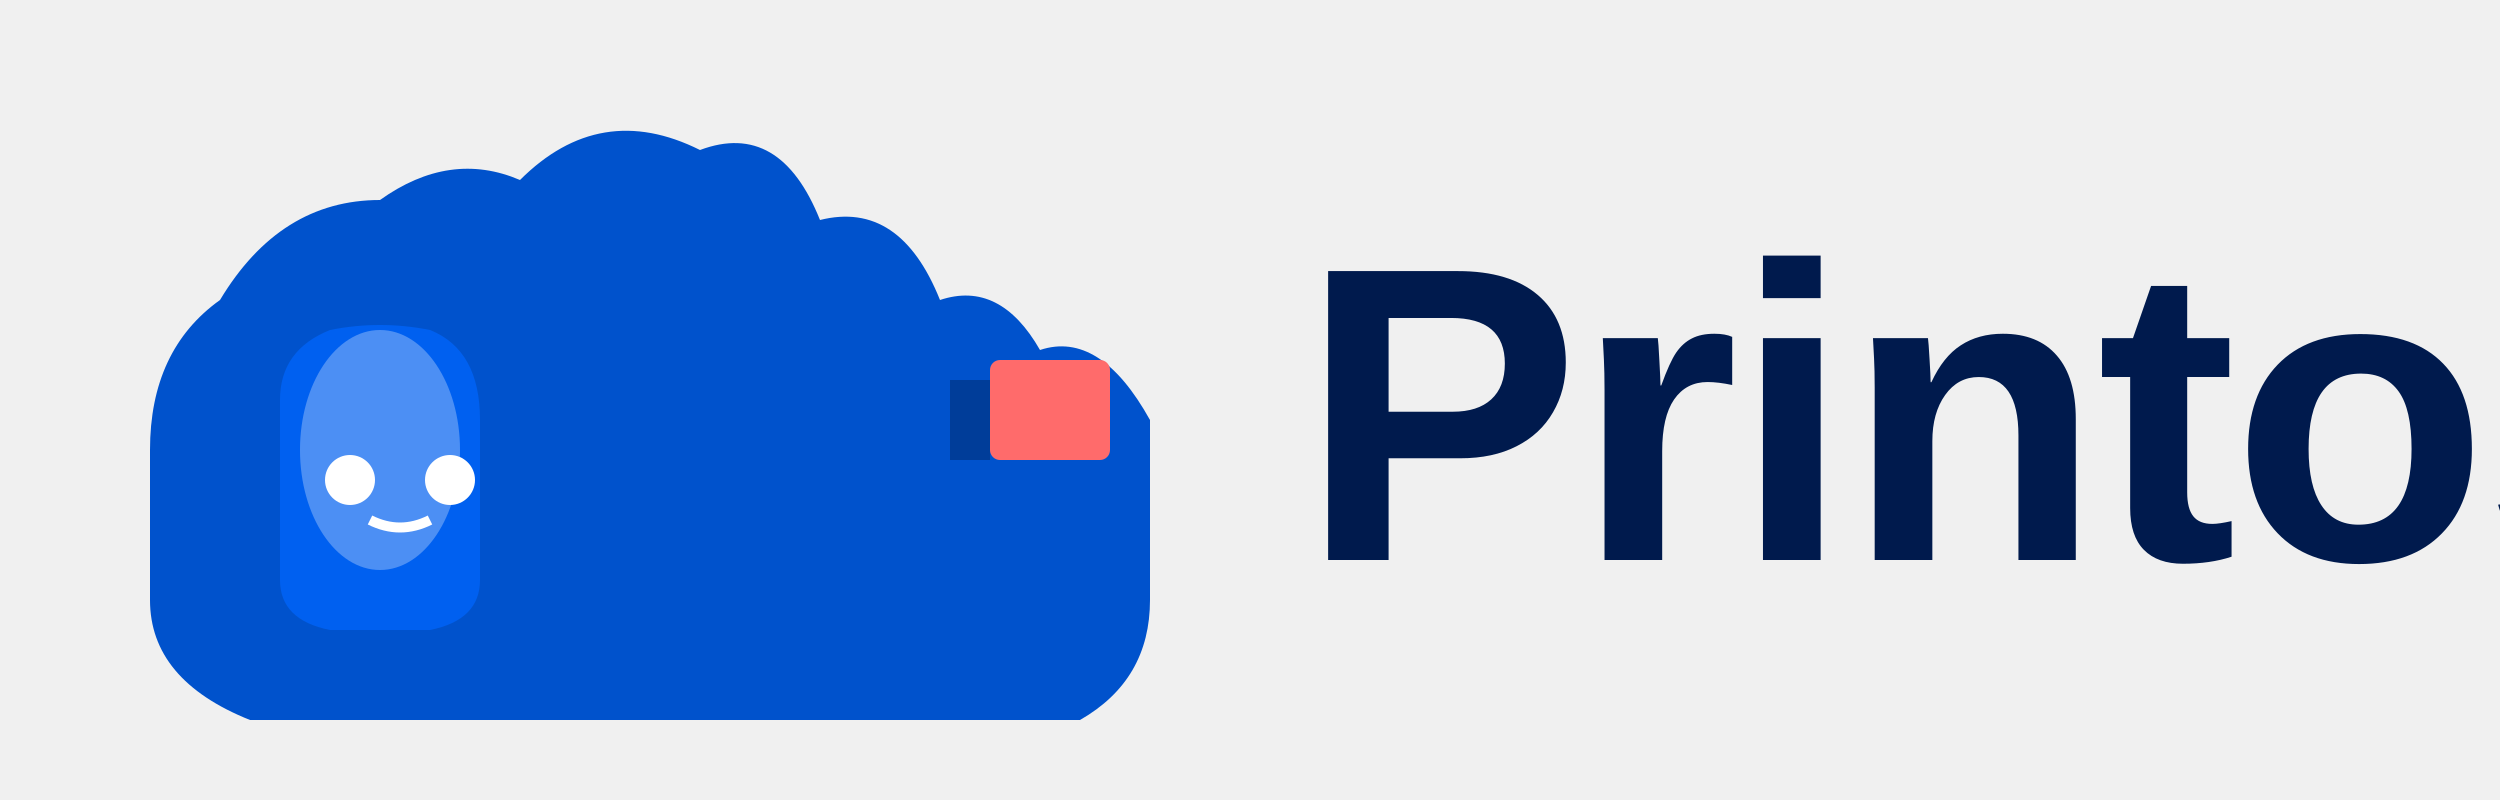
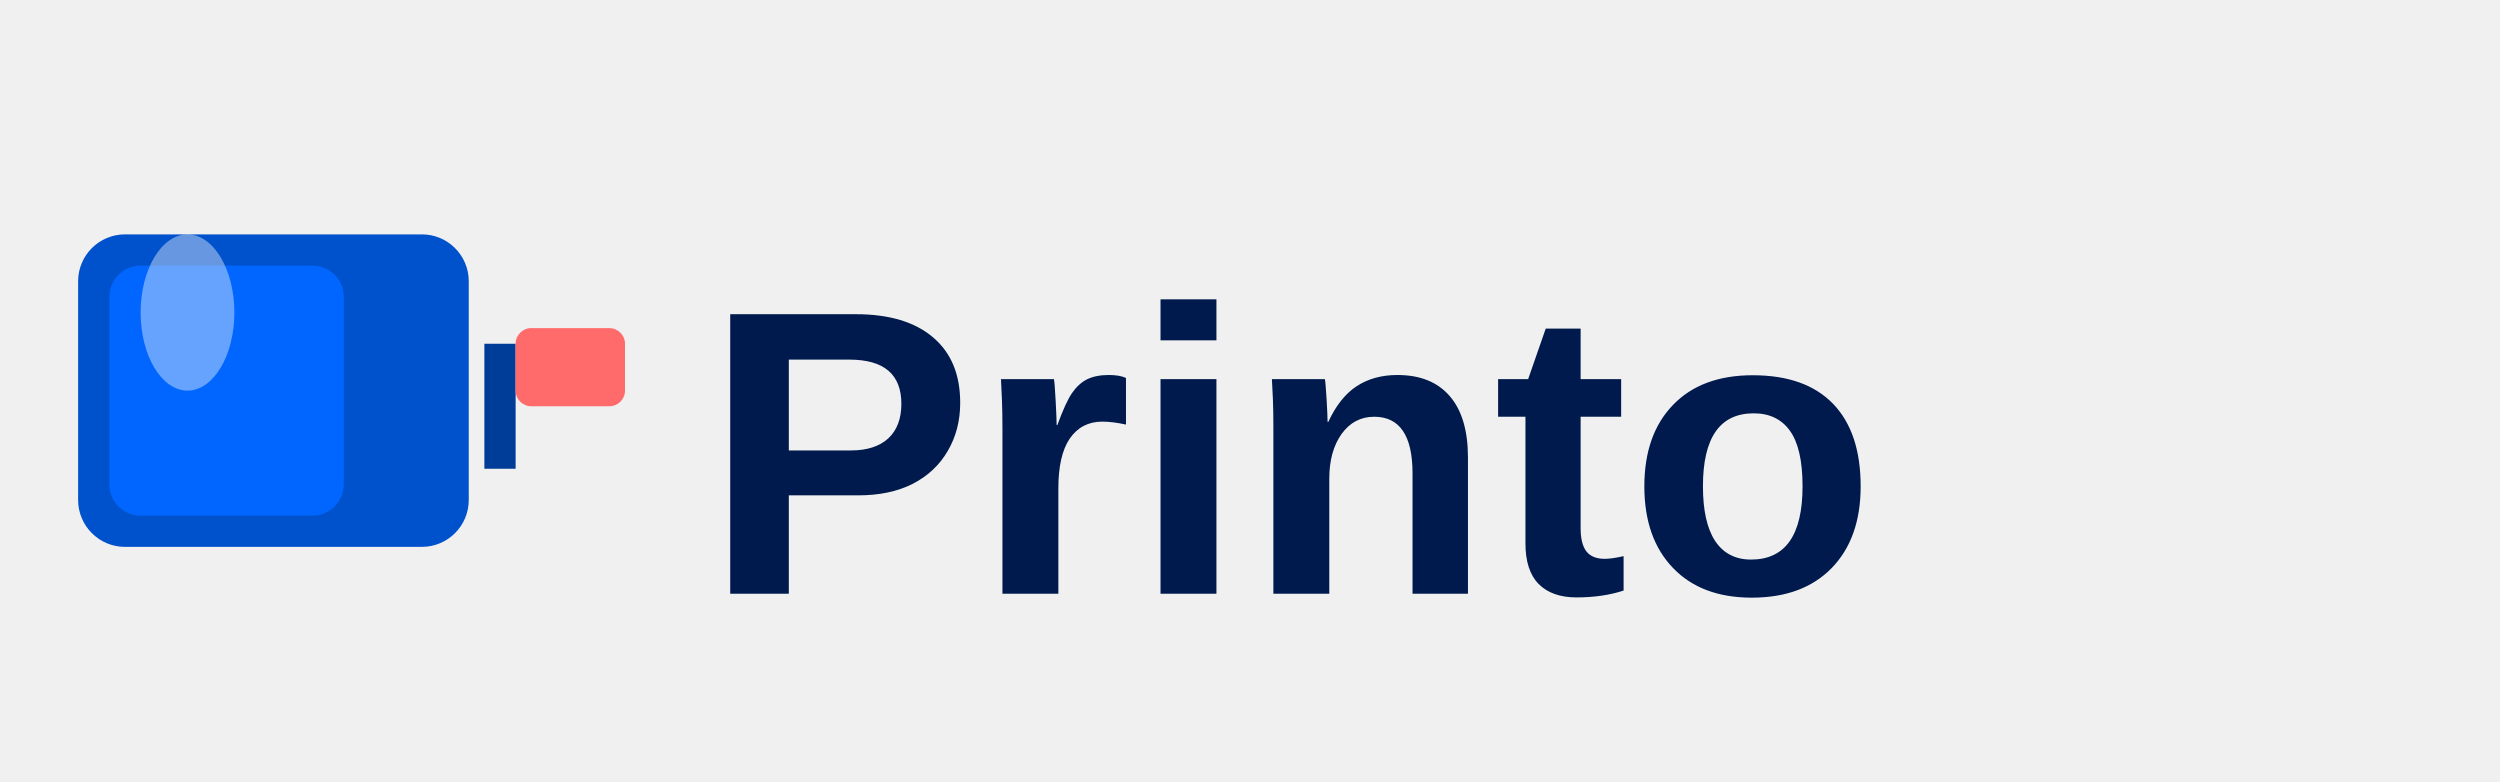
- <svg xmlns="http://www.w3.org/2000/svg" viewBox="0 0 250 80" fill="none">
-   <g id="icon">
-     <path d="M 15 45 Q 15 35 22 30 Q 28 20 38 20 Q 45 15 52 18 Q 60 10 70 15 Q 78 12 82 22 Q 90 20 94 30 Q 100 28 104 35 Q 110 33 115 42 L 115 60 Q 115 68 108 72 L 25 72 Q 15 68 15 60 Z" fill="#0052CC" />
-     <path d="M 28 40 Q 28 35 33 33 Q 38 32 43 33 Q 48 35 48 42 L 48 58 Q 48 62 43 63 L 33 63 Q 28 62 28 58 Z" fill="#0066FF" opacity="0.7" />
-     <ellipse cx="38" cy="45" rx="8" ry="12" fill="white" opacity="0.3" />
-     <rect x="95" y="38" width="4" height="8" fill="#003D99" />
-     <rect x="99" y="36" width="12" height="10" fill="#FF6B6B" rx="1" />
-     <circle cx="35" cy="48" r="2.5" fill="white" />
-     <circle cx="45" cy="48" r="2.5" fill="white" />
-     <path d="M 37 52 Q 40 53.5 43 52" stroke="white" strokeWidth="1.5" fill="none" strokeLinecap="round" />
+ <svg xmlns="http://www.w3.org/2000/svg" viewBox="0 0 160 50" fill="none">
+   <g id="mailbox">
+     <rect x="5" y="15" width="25" height="20" rx="3" fill="#0052CC" />
+     <rect x="7" y="17" width="15" height="16" rx="2" fill="#0066FF" />
+     <ellipse cx="12" cy="20" rx="3" ry="5" fill="white" opacity="0.4" />
+     <rect x="31" y="22" width="2" height="8" fill="#003D99" />
+     <rect x="33" y="21" width="7" height="5" fill="#FF6B6B" rx="1" />
  </g>
-   <text x="130" y="56" font-family="'Segoe UI', Arial, sans-serif" font-size="42" font-weight="700" fill="#001a4d" letter-spacing="-0.5">
-     Printosk
-   </text>
+   <text x="45" y="38" font-family="Arial, sans-serif" font-size="26" font-weight="bold" fill="#001a4d">Printo</text>
</svg>
